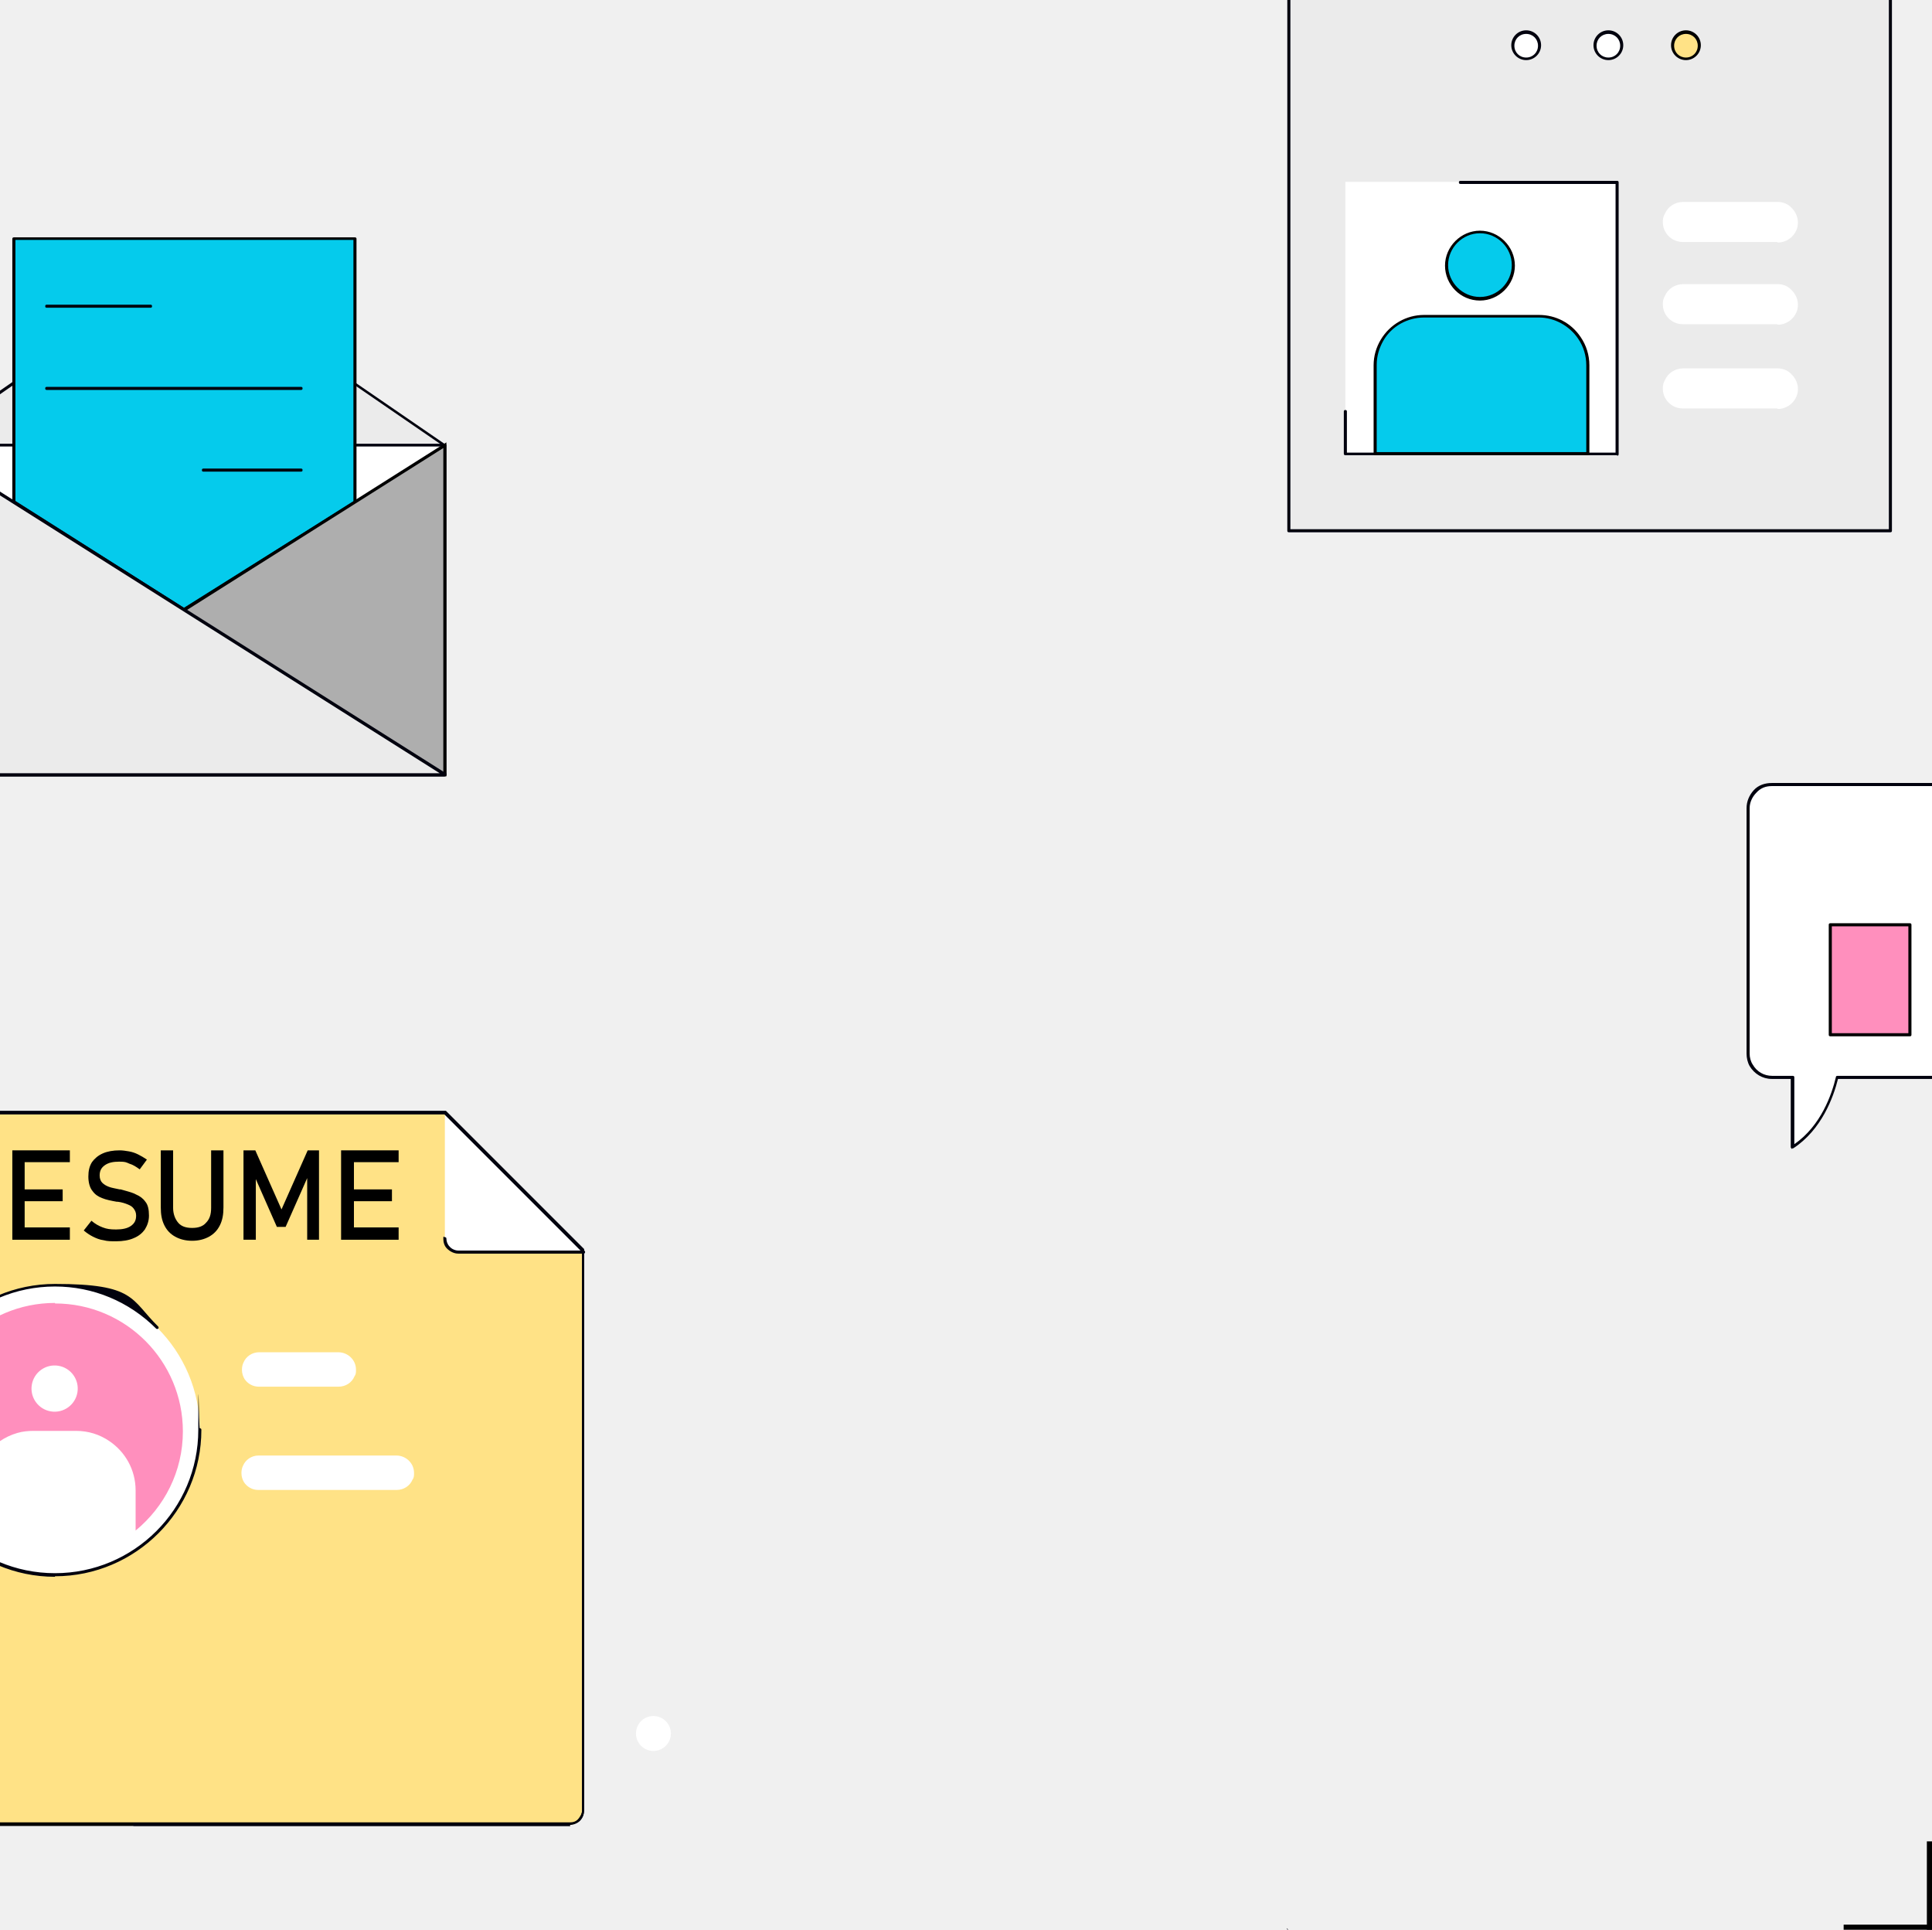
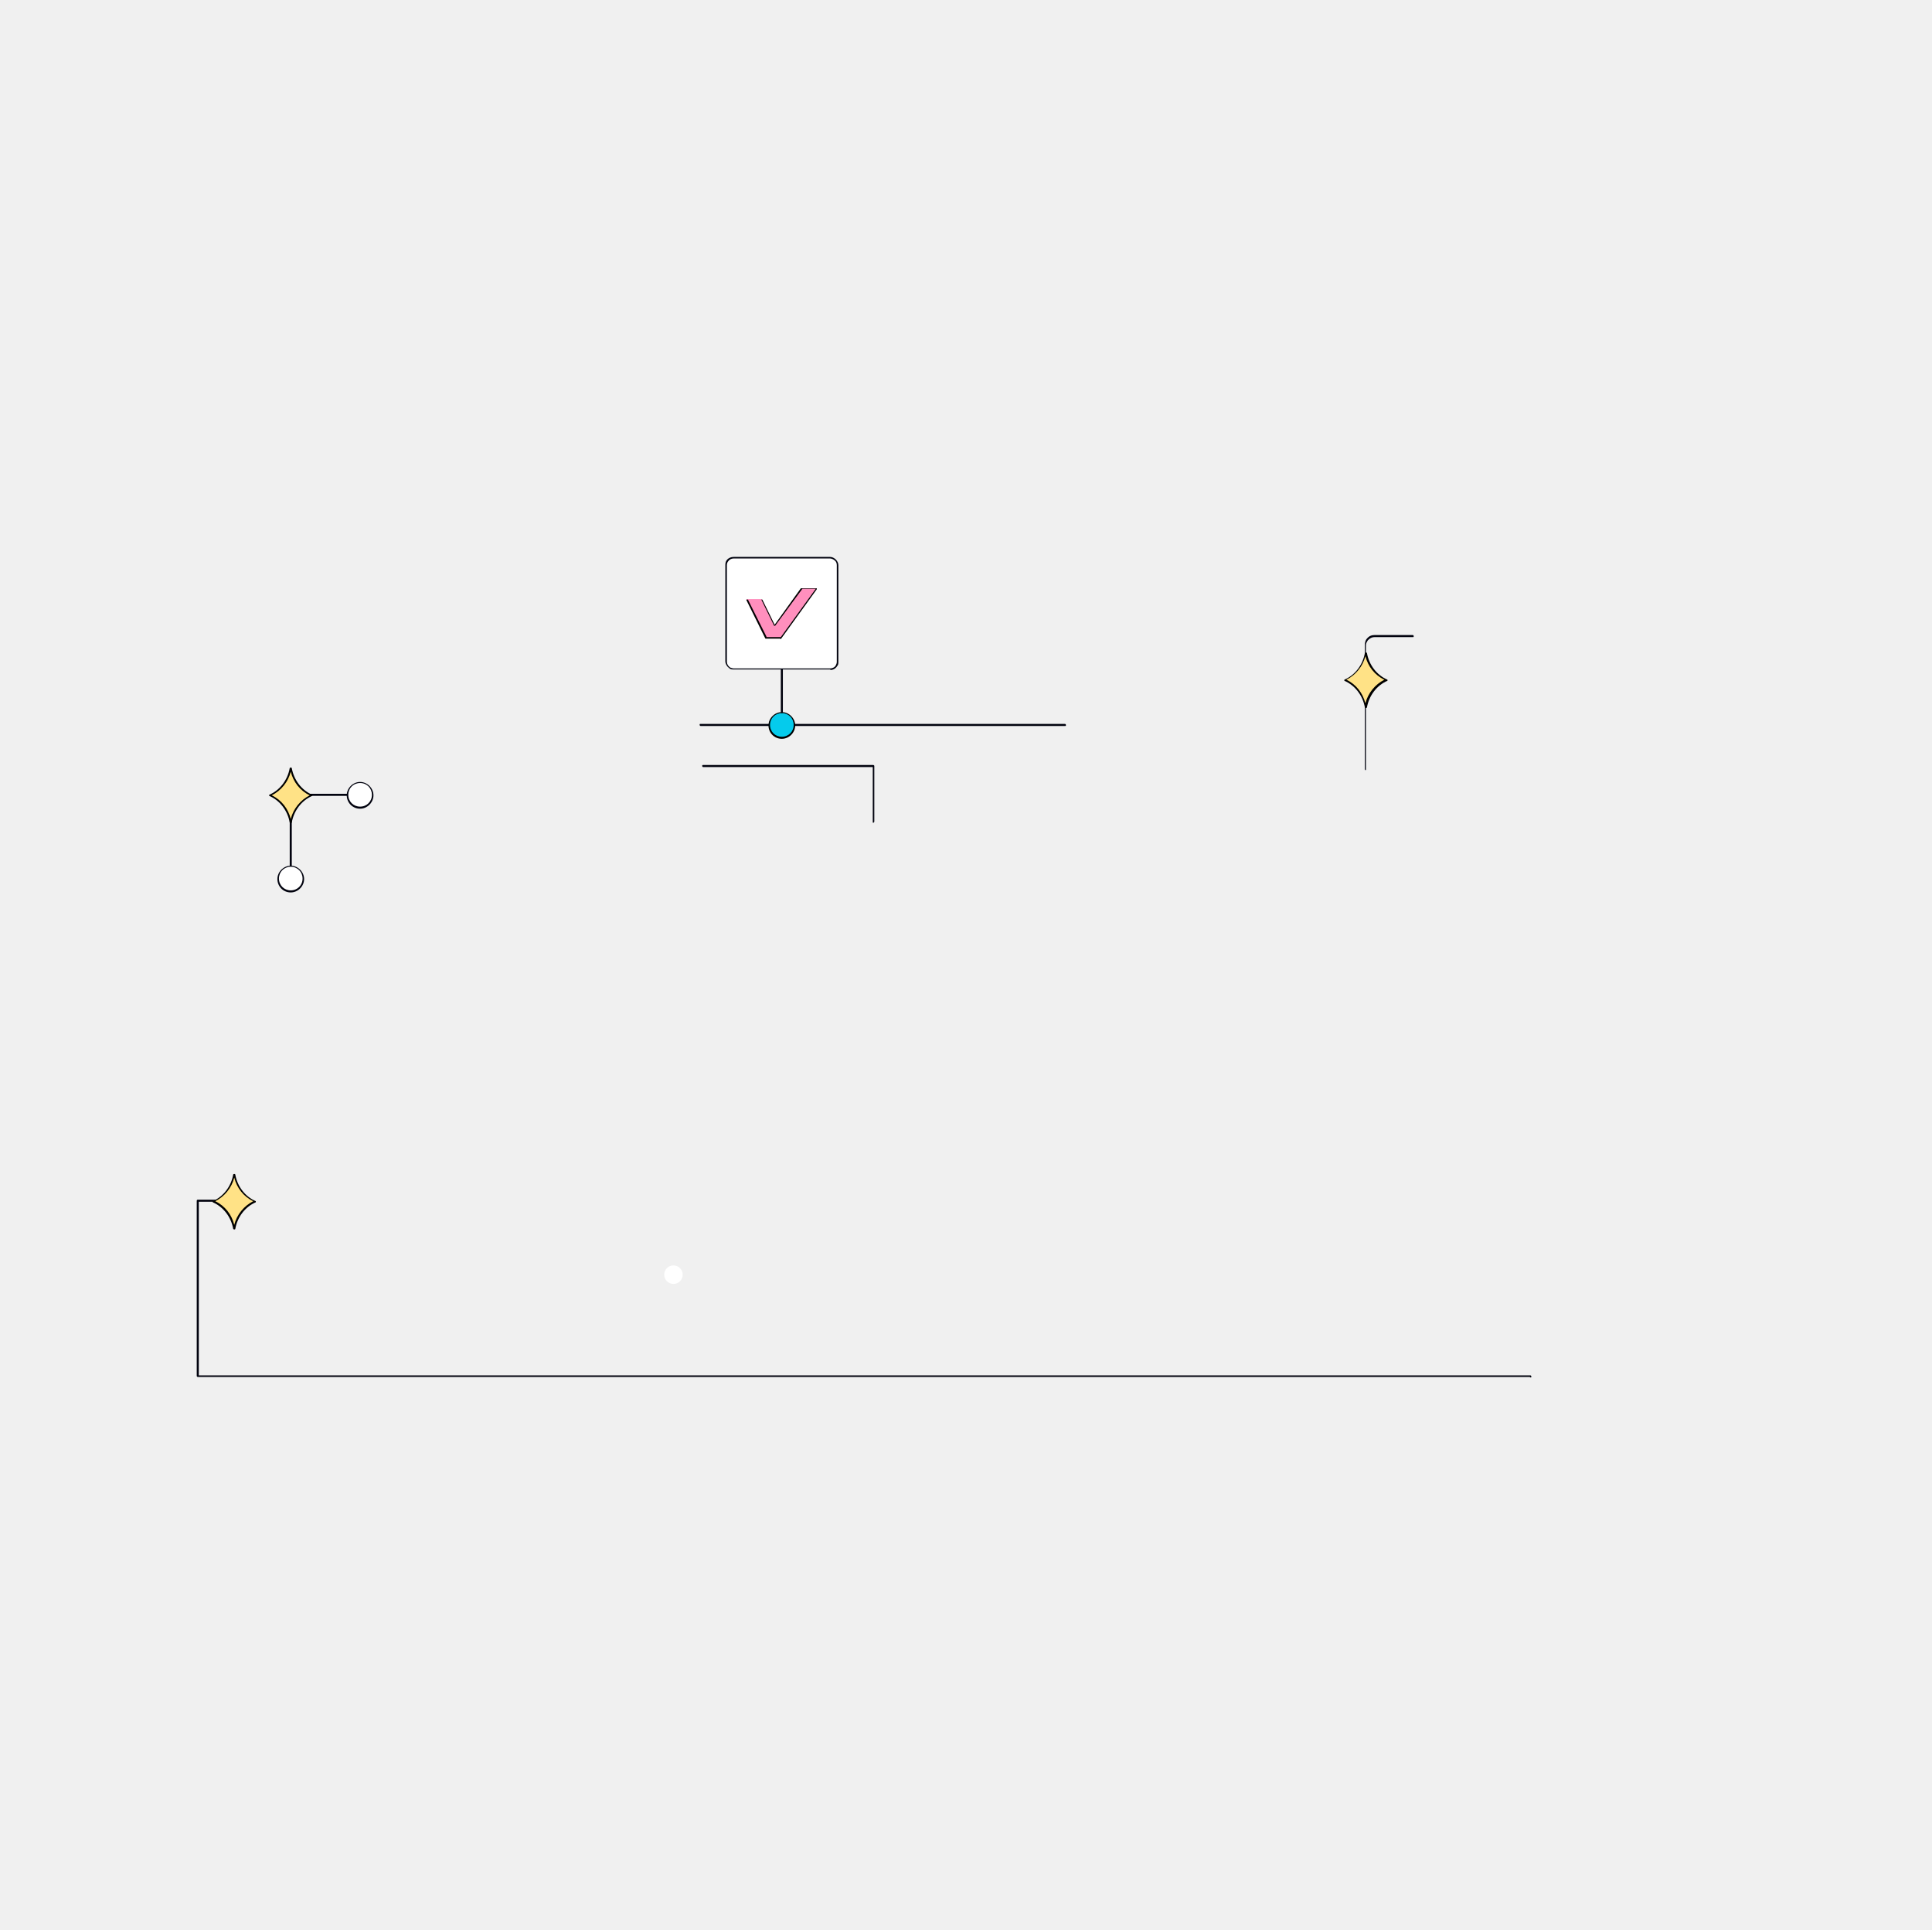
<svg xmlns="http://www.w3.org/2000/svg" id="Layer_1" version="1.1" viewBox="0 0 376.1 375.6">
  <defs>
    <style>
      .st0 {
        fill: #ff8fbd;
      }

      .st1 {
-         fill: #ebebeb;
+         fill: #01020e;
      }

      .st2 {
-         fill: #01020e;
+         fill: #fff;
      }

      .st3 {
-         fill: #ffebeb;
+         fill: #05cbec;
      }

      .st4 {
-         fill: #fff;
-       }
- 
-       .st5 {
-         fill: #05cbec;
-       }
- 
-       .st6 {
-         stroke: #000;
-         stroke-miterlimit: 10;
-       }
- 
-       .st7 {
-         fill: #aeaeae;
-       }
- 
-       .st8 {
        fill: #ffe286;
      }
    </style>
  </defs>
+   <path class="st1" d="M207.3,141.3h-70.9c0,0-.2,0-.2-.2s0-.2.2-.2h70.9c0,0,.2,0,.2.2s0,.2-.2.2Z" />
+   <path class="st1" d="M265.9,149.9c0,0-.2,0-.2-.2v-24.2c0-.4.1-.9.4-1.2.4-.5.9-.7,1.5-.7h7.4c0,0,.2,0,.2.2s0,.2-.2.2h-7.4c-.5,0-.9.2-1.3.6-.2.3-.4.6-.4,1v24.2c0,0,0,.2-.2.2Z" />
  <g>
-     <g>
-       <path class="st8" d="M86.7,216.6H-22.2c-.6,0-1.2.2-1.7.6-.6.5-.9,1.2-.9,2v133.3c0,.6.2,1.2.6,1.7.5.5,1.2.9,1.9.9H111c.7,0,1.4-.3,1.8-.8.5-.5.8-1.1.8-1.8v-109l-26.9-26.9Z" />
-       <path d="M111,355.4H-22.2c-.8,0-1.6-.4-2.2-1-.5-.5-.7-1.2-.7-1.9v-133.3c0-.8.4-1.6,1-2.2.5-.4,1.2-.7,1.9-.7h108.8c0,0,.2,0,.2,0l26.9,26.9c0,0,0,.1,0,.2v109c0,.8-.3,1.5-.8,2s-1.3.8-2,.8ZM-22.2,216.9c-.5,0-1.1.2-1.5.5-.5.4-.8,1.1-.8,1.7v133.3c0,.5.2,1.1.6,1.5.4.5,1.1.8,1.7.8H111c.6,0,1.2-.2,1.6-.7s.7-1,.7-1.6v-108.8l-26.8-26.8H-22.2Z" />
-     </g>
-     <path class="st4" d="M86.6,216.6v24.5c0,.6.2,1.2.6,1.7.5.5,1.2.9,1.9.9h24.4c0-.1-26.9-27.1-26.9-27.1h0Z" />
-     <path class="st2" d="M113.6,244h-24.4c-.8,0-1.6-.4-2.2-1-.5-.5-.7-1.2-.7-1.9s.1-.3.3-.3.3.1.3.3c0,.5.2,1.1.6,1.5.4.5,1.1.8,1.7.8h24.4c.2,0,.3.1.3.3s-.1.3-.3.3Z" />
-     <path class="st2" d="M111,355.4H26.1c-.2,0-.3-.1-.3-.3s.1-.3.3-.3h84.9c.6,0,1.2-.2,1.6-.7s.7-1,.7-1.6v-108.8l-26.8-26.8H-22.2c-.5,0-1.1.2-1.5.5-.5.4-.8,1.1-.8,1.7v79.2c0,.2-.1.3-.3.3s-.3-.1-.3-.3v-79.2c0-.8.4-1.6,1-2.2.5-.4,1.2-.7,1.9-.7h108.8c0,0,.2,0,.2,0l26.9,26.9c0,0,0,.1,0,.2v109c0,.8-.3,1.5-.8,2s-1.3.8-2,.8Z" />
+     <circle class="st3" cx="152.2" cy="141.2" r="2.5" />
+     <path d="M152.2,143.8c-1.5,0-2.6-1.2-2.6-2.6s1.2-2.6,2.6-2.6,2.6,1.2,2.6,2.6-1.2,2.6-2.6,2.6ZM152.2,138.8c-1.3,0-2.3,1-2.3,2.3s1,2.3,2.3,2.3,2.3-1,2.3-2.3-1-2.3-2.3-2.3Z" />
  </g>
+   <circle class="st2" cx="131.1" cy="248.1" r="1.8" />
  <g>
-     <path class="st4" d="M431.2,153.8c-.8-.7-1.8-1.1-3-1.1h-83.3c-1.3,0-2.4.5-3.3,1.3-.8.8-1.3,2-1.3,3.3v47.8c0,.8.2,1.6.6,2.3.8,1.4,2.3,2.3,4,2.3h4v13.6c5.7-3.7,7.9-10.3,8.7-13.6h70.7c1.3,0,2.4-.5,3.3-1.3.8-.8,1.3-2,1.3-3.3v-47.8c0-1.4-.6-2.7-1.6-3.5Z" />
-     <path class="st2" d="M348.9,223.6s0,0-.1,0c0,0-.2-.2-.2-.3v-13.3h-3.7c-1.8,0-3.4-1-4.3-2.5-.4-.7-.6-1.6-.6-2.4v-47.8c0-1.3.5-2.5,1.4-3.5s2.2-1.4,3.5-1.4h83.3c1.2,0,2.3.4,3.2,1.1h0c1.1.9,1.7,2.3,1.7,3.8v47.8c0,1.3-.5,2.5-1.4,3.5-.9.9-2.2,1.4-3.5,1.4h-70.4c-.9,3.6-3.2,9.9-8.7,13.5,0,0-.1,0-.2,0ZM344.9,153c-1.2,0-2.2.4-3,1.3-.8.8-1.3,1.9-1.3,3v47.8c0,.7.2,1.5.6,2.1.8,1.4,2.2,2.2,3.8,2.2h4c.2,0,.3.1.3.3v13c5.2-3.6,7.3-9.7,8.1-13.1,0-.1.1-.2.3-.2h70.7c1.2,0,2.2-.4,3-1.3.8-.8,1.3-1.9,1.3-3v-47.8c0-1.3-.6-2.5-1.5-3.3h0c-.8-.7-1.8-1-2.8-1h-83.3Z" />
-   </g>
-   <g>
-     <path class="st1" d="M250.8,375.3" />
-     <path class="st2" d="M250.8,375.6c-.2,0-.3-.1-.3-.3M251.1,375" />
+     <path class="st4" d="M265.9,137.6c-.4-2.4-2-4.4-4.1-5.3,2.1-.9,3.7-2.9,4.1-5.3.4,2.4,2,4.4,4.1,5.3-2.1.9-3.7,2.9-4.1,5.3Z" />
+     <path d="M265.9,137.8c0,0-.1,0-.2-.1-.4-2.3-1.9-4.3-4-5.2,0,0,0,0,0-.1s0-.1,0-.1c2.1-.9,3.6-2.9,4-5.2,0,0,0-.1.2-.1s.1,0,.2.1c.4,2.3,1.9,4.3,4,5.2,0,0,0,0,0,.1s0,.1,0,.1c-2.1.9-3.6,2.9-4,5.2,0,0,0,.1-.2.1ZM262.1,132.3c1.9.9,3.2,2.6,3.7,4.6.5-2,1.9-3.7,3.7-4.6-1.9-.9-3.2-2.6-3.7-4.6-.5,2-1.9,3.7-3.7,4.6Z" />
  </g>
  <g>
    <g>
-       <path class="st4" d="M359.9,225.5" />
-       <path class="st4" d="M359.9,270.9" />
+       <path class="st2" d="M56.6,156.8v12.5-12.5Z" />
+       <path class="st1" d="M56.6,169.4c0,0-.2,0-.2-.2v-12.5c0,0,0-.2.2-.2s.2,0,.2.2v12.5c0,0,0,.2-.2.2Z" />
    </g>
-     <path class="st2" d="M359.9,225.2,359.9,271.2,359.9,270.6,359.9,225.8" />
+     <g>
+       <path class="st2" d="M58.5,154.8h10.9-10.9Z" />
+       <path class="st1" d="M69.5,154.9h-10.9c0,0-.2,0-.2-.2s0-.2.2-.2h10.9c0,0,.2,0,.2.2s0,.2-.2.2Z" />
+     </g>
+     <g>
+       <path class="st4" d="M56.6,160.1c-.4-2.4-2-4.4-4.1-5.3,2.1-.9,3.7-2.9,4.1-5.3.4,2.4,2,4.4,4.1,5.3-2.1.9-3.7,2.9-4.1,5.3Z" />
+       <path d="M56.6,160.2c0,0-.1,0-.2-.1-.4-2.3-1.9-4.3-4-5.2,0,0,0,0,0-.1s0-.1,0-.1c2.1-.9,3.6-2.9,4-5.2,0,0,0-.1.2-.1s.1,0,.2.1c.4,2.3,1.9,4.3,4,5.2,0,0,0,0,0,.1s0,.1,0,.1c-2.1.9-3.6,2.9-4,5.2,0,0,0,.1-.2.1ZM52.9,154.8c1.9.9,3.2,2.6,3.7,4.6.5-2,1.9-3.7,3.7-4.6-1.9-.9-3.2-2.6-3.7-4.6-.5,2-1.9,3.7-3.7,4.6Z" />
+     </g>
+     <g>
+       <circle class="st2" cx="56.6" cy="171.1" r="2.5" />
+       <path class="st1" d="M56.6,173.7c-1.5,0-2.6-1.2-2.6-2.6s1.2-2.6,2.6-2.6,2.6,1.2,2.6,2.6-1.2,2.6-2.6,2.6ZM56.6,168.7c-1.3,0-2.3,1-2.3,2.3s1,2.3,2.3,2.3,2.3-1,2.3-2.3-1-2.3-2.3-2.3Z" />
+     </g>
+     <g>
+       <circle class="st2" cx="70.1" cy="154.8" r="2.5" />
+       <path class="st1" d="M70.1,157.4c-1.5,0-2.6-1.2-2.6-2.6s1.2-2.6,2.6-2.6,2.6,1.2,2.6,2.6-1.2,2.6-2.6,2.6ZM70.1,152.4c-1.3,0-2.3,1-2.3,2.3s1,2.3,2.3,2.3,2.3-1,2.3-2.3-1-2.3-2.3-2.3Z" />
+     </g>
  </g>
-   <path class="st5" d="M309.9,276" />
-   <g>
-     <path class="st4" d="M309.9,271.3" />
-     <path class="st2" d="M309.9,271.6,309.9,271" />
-   </g>
-   <circle class="st4" cx="127.2" cy="337.4" r="3.4" />
-   <path class="st5" d="M309.9,266.3" />
-   <g>
-     <rect class="st0" x="379.9" y="170.8" width="15.5" height="30.6" />
-     <path d="M395.3,201.7h-15.5c-.2,0-.3-.1-.3-.3v-30.6c0-.2.1-.3.3-.3h15.5c.2,0,.3.1.3.3v30.6c0,.2-.1.3-.3.3ZM380.2,201.1h14.9v-30h-14.9v30Z" />
-   </g>
-   <g>
-     <rect class="st0" x="356.3" y="180" width="15.5" height="21.4" />
-     <path d="M371.8,201.7h-15.5c-.2,0-.3-.1-.3-.3v-21.4c0-.2.1-.3.3-.3h15.5c.2,0,.3.1.3.3v21.4c0,.2-.1.3-.3.3ZM356.6,201.1h14.9v-20.8h-14.9v20.8Z" />
-   </g>
-   <g>
-     <rect class="st0" x="403.4" y="161.6" width="15.5" height="39.8" />
-     <path d="M418.9,201.7h-15.5c-.2,0-.3-.1-.3-.3v-39.8c0-.2.1-.3.3-.3h15.5c.2,0,.3.1.3.3v39.8c0,.2-.1.3-.3.3ZM403.7,201.1h14.9v-39.2h-14.9v39.2Z" />
-   </g>
-   <g>
-     <path d="M-4,233.3c.8-.4,1.4-1,1.8-1.8.4-.8.6-1.6.6-2.6s-.2-1.9-.6-2.6c-.4-.8-1-1.3-1.8-1.8-.8-.4-1.6-.6-2.6-.6h-6.9v17.4h2.4v-7.3h3.6l3.7,7.3H-.9l-4-7.6c.3,0,.6-.2.9-.4ZM-11.1,226.2h4.5c.5,0,.9.1,1.2.3.4.2.6.5.8.9.2.4.3.9.3,1.4s0,1-.3,1.4c-.2.4-.5.7-.8.9-.4.2-.8.3-1.2.3h-4.5v-5.4Z" />
-     <polygon points="3.6 223.9 2.4 223.9 2.4 241.3 3.6 241.3 4.8 241.3 13.6 241.3 13.6 238.9 4.8 238.9 4.8 233.8 12.2 233.8 12.2 231.5 4.8 231.5 4.8 226.2 13.6 226.2 13.6 223.9 4.8 223.9 3.6 223.9" />
-     <path d="M26.1,232.3c-.7-.3-1.6-.5-2.6-.8,0,0,0,0-.1,0,0,0,0,0-.1,0,0,0,0,0,0,0,0,0,0,0,0,0-.9-.2-1.6-.3-2.1-.5-.5-.2-.9-.4-1.3-.8-.3-.3-.5-.8-.5-1.4h0c0-.9.3-1.5,1-2,.7-.5,1.6-.7,2.8-.7s1.3.1,2,.4c.7.2,1.3.6,2,1.1l1.4-1.9c-.6-.4-1.1-.7-1.7-1-.6-.3-1.2-.5-1.8-.6-.6-.1-1.2-.2-1.8-.2-1.3,0-2.4.2-3.3.6-.9.4-1.6,1-2.1,1.7-.5.8-.7,1.7-.7,2.8h0c0,1.2.3,2.2.8,2.8.5.7,1.1,1.1,1.9,1.4.7.3,1.7.5,2.8.7h.2s0,0,0,0,0,0,0,0c.8.1,1.4.3,1.9.5.5.2.9.4,1.2.8.3.4.5.8.5,1.4h0c0,.9-.3,1.5-1,2-.7.5-1.7.7-2.9.7s-1.8-.1-2.6-.4c-.8-.3-1.5-.7-2.2-1.3l-1.5,1.9c.6.5,1.2.9,1.8,1.2.6.3,1.3.6,2.1.7.7.2,1.5.2,2.4.2,1.3,0,2.5-.2,3.4-.6,1-.4,1.7-1,2.2-1.7.5-.8.8-1.7.8-2.7h0c0-1.2-.2-2.1-.7-2.7-.5-.7-1.1-1.1-1.8-1.4Z" />
-     <path d="M41.1,235.1c0,1.3-.3,2.2-1,2.9-.6.7-1.5,1-2.7,1s-2.1-.3-2.7-1c-.6-.7-1-1.7-1-2.9v-11.2h-2.4v11.1c0,1.4.2,2.5.7,3.5.5,1,1.2,1.7,2.1,2.2.9.5,2,.8,3.3.8s2.4-.3,3.3-.8c.9-.5,1.6-1.2,2.1-2.2.5-1,.7-2.1.7-3.5v-11.1h-2.4v11.2Z" />
-     <polygon points="54.8 235.4 49.7 223.9 47.4 223.9 47.4 241.3 49.8 241.3 49.8 229.5 53.9 238.8 55.6 238.8 59.8 229.3 59.8 241.3 62.1 241.3 62.1 223.9 59.9 223.9 54.8 235.4" />
-     <polygon points="77.6 226.2 77.6 223.9 68.9 223.9 67.6 223.9 66.4 223.9 66.4 241.3 67.6 241.3 68.9 241.3 77.6 241.3 77.6 238.9 68.9 238.9 68.9 233.8 76.3 233.8 76.3 231.5 68.9 231.5 68.9 226.2 77.6 226.2" />
-   </g>
+   <path class="st1" d="M152.2,138.8c0,0-.2,0-.2-.2v-8.4c0,0,0-.2.2-.2s.2,0,.2.2v8.4c0,0,0,.2-.2.2Z" />
+   <path class="st1" d="M170.1,160.2c0,0-.2,0-.2-.2v-10.7h-33c0,0-.2,0-.2-.2s0-.2.2-.2h33.1c0,0,.2,0,.2.2v10.8c0,0,0,.2-.2.2Z" />
  <g>
    <g>
-       <g>
-         <polygon class="st1" points="35.6 51.6 -14.9 86.7 86.6 86.7 35.6 51.6" />
-         <path class="st2" d="M86.6,87H-14.9c-.1,0-.2,0-.3-.2,0-.1,0-.3.1-.3l50.5-35c.1,0,.2,0,.3,0l51,35c.1,0,.2.2.1.3,0,.1-.2.2-.3.2ZM-13.9,86.4h99.6l-50.1-34.4L-13.9,86.4Z" />
-       </g>
-       <g>
-         <rect class="st4" x="-14.9" y="86.7" width="101.5" height="64.1" />
-         <path class="st2" d="M86.6,151.1H-14.9c-.2,0-.3-.1-.3-.3v-64.1c0-.2.1-.3.3-.3h101.5c.2,0,.3.1.3.3v64.1c0,.2-.1.3-.3.3ZM-14.6,150.5h100.9v-63.6H-14.6v63.6Z" />
-       </g>
-       <g>
-         <polygon class="st5" points="35.7 118.6 2.7 97.6 2.7 46.4 69.1 46.4 69.1 97.7 35.7 118.6" />
-         <path d="M35.7,118.9c0,0-.1,0-.2,0L2.5,97.9c0,0-.1-.1-.1-.2v-51.2c0-.2.1-.3.3-.3h66.4c.2,0,.3.1.3.3v51.3c0,.1,0,.2-.1.2l-33.3,20.9s-.1,0-.2,0ZM3,97.5l32.8,20.8,33-20.7v-50.9H3v50.8Z" />
-       </g>
-       <g>
-         <polygon class="st7" points="86.6 86.7 86.6 150.8 -14.9 150.8 86.6 86.7" />
-         <path d="M86.9,151.1H-15.9l102.8-65v65ZM-13.9,150.5h100.2v-63.3L-13.9,150.5Z" />
-       </g>
-       <g>
-         <polygon class="st1" points="-14.9 86.7 -14.9 150.8 86.6 150.8 -14.9 86.7" />
-         <path class="st2" d="M86.6,151.1H-14.9c-.2,0-.3-.1-.3-.3v-64.1c0-.1,0-.2.2-.3,0,0,.2,0,.3,0l101.5,64.1c.1,0,.2.2.1.3,0,.1-.2.2-.3.2ZM-14.6,150.5h100.2L-14.6,87.2v63.3Z" />
-       </g>
+       <path class="st2" d="M162.6,108.9c-.3-.3-.6-.4-1-.4h-18.8c-.5,0-.9.2-1.1.6-.2.2-.3.5-.3.9v18.8c0,.5.2.9.6,1.2.2.2.5.2.8.2h18.8c.5,0,1-.3,1.2-.7.1-.2.2-.5.2-.7v-18.8c0-.4-.2-.8-.4-1Z" />
+       <path class="st1" d="M161.6,130.3h-18.8c-.3,0-.6,0-.9-.3-.4-.3-.7-.8-.7-1.3v-18.8c0-.3.1-.7.3-.9.3-.4.8-.6,1.3-.6h18.8c.4,0,.8.2,1.1.5h0c.3.3.5.7.5,1.1v18.8c0,.3,0,.6-.2.8-.3.5-.8.8-1.3.8ZM142.8,108.7c-.4,0-.8.2-1,.5-.2.2-.3.5-.3.8v18.8c0,.4.2.8.6,1.1.2.1.5.2.7.2h18.8c.4,0,.9-.2,1.1-.6.1-.2.2-.4.2-.7v-18.8c0-.3-.1-.7-.4-.9h0c-.2-.2-.6-.4-.9-.4h-18.8Z" />
    </g>
    <g>
-       <path class="st3" d="M9.1,59.6h20.2H9.1Z" />
-       <path class="st2" d="M29.3,59.9H9.1c-.2,0-.3-.1-.3-.3s.1-.3.3-.3h20.2c.2,0,.3.1.3.3s-.1.3-.3.3Z" />
-     </g>
-     <g>
-       <path class="st3" d="M9.1,75.6h49.5H9.1Z" />
-       <path class="st2" d="M58.6,75.9H9.1c-.2,0-.3-.1-.3-.3s.1-.3.3-.3h49.5c.2,0,.3.1.3.3s-.1.3-.3.3Z" />
-     </g>
-     <g>
-       <path class="st3" d="M39.6,91.5h19-19Z" />
-       <path class="st2" d="M58.6,91.8h-19c-.2,0-.3-.1-.3-.3s.1-.3.3-.3h19c.2,0,.3.1.3.3s-.1.3-.3.3Z" />
+       <polygon class="st0" points="156.1 114.5 150.8 121.7 148.3 116.6 145.3 116.6 149.1 124.2 152 124.2 159 114.5 156.1 114.5" />
+       <path d="M152,124.3h-2.9c0,0-.1,0-.1,0l-3.7-7.5s0-.1,0-.1c0,0,0,0,.1,0h2.9c0,0,.1,0,.1,0l2.4,4.9,5.1-7.1s0,0,.1,0h2.9c0,0,.1,0,.1,0,0,0,0,.1,0,.2l-7,9.7s0,0-.1,0ZM149.2,124h2.8l6.8-9.4h-2.6l-5.3,7.2s0,0-.1,0c0,0-.1,0-.1,0l-2.5-5.1h-2.6l3.6,7.2Z" />
    </g>
  </g>
+   <path class="st1" d="M297.8,268H38.5c0,0-.2,0-.2-.2v-34.1c0,0,0-.2.2-.2h5.5c0,0,.2,0,.2.2s0,.2-.2.2h-5.3v33.8h259.2c0,0,.2,0,.2.2s0,.2-.2.2Z" />
  <g>
-     <g>
-       <rect class="st1" x="250.9" y="-85.7" width="117.1" height="189" />
-       <path class="st2" d="M368,103.6h-117.1c-.2,0-.3-.1-.3-.3V-85.7c0-.2.1-.3.3-.3h117.1c.2,0,.3.1.3.3V103.3c0,.2-.1.3-.3.3ZM251.2,103h116.5V-85.4h-116.5V103Z" />
-     </g>
-     <g>
-       <rect class="st4" x="261.9" y="35.4" width="52.9" height="52.9" />
-       <path class="st2" d="M314.8,88.6h-52.9c-.2,0-.3-.1-.3-.3v-8.2c0-.2.1-.3.3-.3s.3.1.3.3v8h52.3v-52.3h-30.2c-.2,0-.3-.1-.3-.3s.1-.3.3-.3h30.5c.2,0,.3.1.3.3v52.9c0,.2-.1.3-.3.3Z" />
-       <g>
-         <path class="st5" d="M309.1,88.3h-41.4v-17.2c0-1.8.5-3.4,1.3-4.8,1.7-2.8,4.7-4.7,8.2-4.7h22.4c3.3,0,6.2,1.7,7.9,4.2,1,1.5,1.6,3.3,1.6,5.3v17.2Z" />
-         <path d="M309.1,88.6h-41.4c-.2,0-.3-.1-.3-.3v-17.2c0-1.8.5-3.5,1.4-5,1.8-3,5-4.8,8.4-4.8h22.4c3.3,0,6.3,1.6,8.1,4.3,1.1,1.6,1.7,3.5,1.7,5.5v17.2c0,.2-.1.3-.3.3ZM268,88h40.8v-16.9c0-1.8-.5-3.6-1.6-5.2-1.7-2.5-4.6-4.1-7.6-4.1h-22.4c-3.2,0-6.3,1.7-7.9,4.5-.8,1.4-1.3,3-1.3,4.7v16.9Z" />
-       </g>
-       <g>
-         <circle class="st5" cx="288.1" cy="51.6" r="6.5" />
-         <path d="M288.1,58.5c-3.8,0-6.8-3.1-6.8-6.8s3.1-6.8,6.8-6.8,6.8,3.1,6.8,6.8-3.1,6.8-6.8,6.8ZM288.1,45.4c-3.4,0-6.2,2.8-6.2,6.2s2.8,6.2,6.2,6.2,6.2-2.8,6.2-6.2-2.8-6.2-6.2-6.2Z" />
-       </g>
-     </g>
-     <path class="st4" d="M345.9,47.1h-18.3c-1.4,0-2.6-.7-3.3-1.8-.4-.6-.6-1.3-.6-2.1h0c0-.6.1-1.1.4-1.6.6-1.4,2-2.3,3.6-2.3h18.3c1.1,0,2.1.4,2.8,1.2.7.7,1.2,1.7,1.2,2.8h0c0,.5-.1,1.1-.3,1.5-.6,1.4-2,2.4-3.6,2.4Z" />
-     <path class="st4" d="M345.9,63.1h-18.3c-1.4,0-2.6-.7-3.3-1.8-.4-.6-.6-1.3-.6-2.1h0c0-.6.1-1.1.4-1.6.6-1.4,2-2.3,3.6-2.3h18.3c1.1,0,2.1.4,2.8,1.2.7.7,1.2,1.7,1.2,2.8h0c0,.5-.1,1.1-.3,1.5-.6,1.4-2,2.4-3.6,2.4Z" />
-     <path class="st4" d="M345.9,79.5h-18.3c-1.4,0-2.6-.7-3.3-1.8-.4-.6-.6-1.3-.6-2.1h0c0-.6.1-1.1.4-1.6.6-1.4,2-2.3,3.6-2.3h18.3c1.1,0,2.1.4,2.8,1.2.7.7,1.2,1.7,1.2,2.8h0c0,.5-.1,1.1-.3,1.5-.6,1.4-2,2.4-3.6,2.4Z" />
-     <g>
-       <g>
-         <rect class="st4" x="261.9" y="-71.7" width="52.9" height="52.9" />
-         <path class="st2" d="M314.8-18.5h-52.9c-.2,0-.3-.1-.3-.3v-52.9c0-.2.1-.3.3-.3h52.9c.2,0,.3.1.3.3V-18.8c0,.2-.1.3-.3.3ZM262.2-19.1h52.3v-52.3h-52.3V-19.1Z" />
-       </g>
-       <g>
-         <path class="st5" d="M309.1-18.8h-41.4v-17.2c0-1.8.5-3.4,1.3-4.8,1.7-2.8,4.7-4.7,8.2-4.7h22.4c3.3,0,6.2,1.7,7.9,4.2,1,1.5,1.6,3.3,1.6,5.3v17.2Z" />
-         <path d="M309.1-18.5h-41.4c-.2,0-.3-.1-.3-.3v-17.2c0-1.8.5-3.5,1.4-5,1.8-3,5-4.8,8.4-4.8h22.4c3.3,0,6.3,1.6,8.1,4.3,1.1,1.6,1.7,3.5,1.7,5.5v17.2c0,.2-.1.3-.3.3ZM268-19.1h40.8v-16.9c0-1.8-.5-3.6-1.6-5.2-1.7-2.5-4.6-4.1-7.6-4.1h-22.4c-3.2,0-6.3,1.7-7.9,4.5-.8,1.4-1.3,3-1.3,4.7v16.9Z" />
-       </g>
-       <g>
-         <circle class="st5" cx="288.1" cy="-55.5" r="6.5" />
-         <path d="M288.1-48.6c-3.8,0-6.8-3.1-6.8-6.8s3.1-6.8,6.8-6.8,6.8,3.1,6.8,6.8-3.1,6.8-6.8,6.8ZM288.1-61.7c-3.4,0-6.2,2.8-6.2,6.2s2.8,6.2,6.2,6.2,6.2-2.8,6.2-6.2-2.8-6.2-6.2-6.2Z" />
-       </g>
-     </g>
-     <path class="st4" d="M345.9-60h-18.3c-1.4,0-2.6-.7-3.3-1.8-.4-.6-.6-1.3-.6-2.1h0c0-.6.1-1.1.4-1.6.6-1.4,2-2.3,3.6-2.3h18.3c1.1,0,2.1.4,2.8,1.2.7.7,1.2,1.7,1.2,2.8h0c0,.5-.1,1.1-.3,1.5-.6,1.4-2,2.4-3.6,2.4Z" />
-     <path class="st4" d="M345.9-44h-18.3c-1.4,0-2.6-.7-3.3-1.8-.4-.6-.6-1.3-.6-2.1h0c0-.6.1-1.1.4-1.6.6-1.4,2-2.3,3.6-2.3h18.3c1.1,0,2.1.4,2.8,1.2.7.7,1.2,1.7,1.2,2.8h0c0,.5-.1,1.1-.3,1.5-.6,1.4-2,2.4-3.6,2.4Z" />
-     <path class="st4" d="M345.9-27.6h-18.3c-1.4,0-2.6-.7-3.3-1.8-.4-.6-.6-1.3-.6-2.1h0c0-.6.1-1.1.4-1.6.6-1.4,2-2.3,3.6-2.3h18.3c1.1,0,2.1.4,2.8,1.2.7.7,1.2,1.7,1.2,2.8h0c0,.5-.1,1.1-.3,1.5-.6,1.4-2,2.4-3.6,2.4Z" />
-     <g>
-       <circle class="st4" cx="313.1" cy="8.8" r="2.6" />
-       <path class="st2" d="M313.1,11.7c-1.6,0-2.9-1.3-2.9-2.9s1.3-2.9,2.9-2.9,2.9,1.3,2.9,2.9-1.3,2.9-2.9,2.9ZM313.1,6.6c-1.3,0-2.3,1-2.3,2.3s1,2.3,2.3,2.3,2.3-1,2.3-2.3-1-2.3-2.3-2.3Z" />
-     </g>
-     <g>
-       <circle class="st4" cx="297.1" cy="8.8" r="2.6" />
-       <path class="st2" d="M297.1,11.7c-1.6,0-2.9-1.3-2.9-2.9s1.3-2.9,2.9-2.9,2.9,1.3,2.9,2.9-1.3,2.9-2.9,2.9ZM297.1,6.6c-1.3,0-2.3,1-2.3,2.3s1,2.3,2.3,2.3,2.3-1,2.3-2.3-1-2.3-2.3-2.3Z" />
-     </g>
-     <g>
-       <circle class="st8" cx="328.2" cy="8.8" r="2.6" />
-       <path d="M328.2,11.7c-1.6,0-2.9-1.3-2.9-2.9s1.3-2.9,2.9-2.9,2.9,1.3,2.9,2.9-1.3,2.9-2.9,2.9ZM328.2,6.6c-1.3,0-2.3,1-2.3,2.3s1,2.3,2.3,2.3,2.3-1,2.3-2.3-1-2.3-2.3-2.3Z" />
-     </g>
+     <path class="st4" d="M45.6,239.1c-.4-2.4-2-4.4-4.1-5.3,2.1-.9,3.7-2.9,4.1-5.3.4,2.4,2,4.4,4.1,5.3-2.1.9-3.7,2.9-4.1,5.3Z" />
+     <path d="M45.6,239.3h0c0,0-.1,0-.2-.1-.4-2.3-1.9-4.3-4-5.2,0,0,0,0,0-.1s0-.1,0-.1c2.1-.9,3.6-2.9,4-5.2,0,0,0-.1.2-.1s.1,0,.2.1c.4,2.3,1.9,4.3,4,5.2,0,0,0,0,0,.1s0,.1,0,.1c-2.1.9-3.6,2.9-4,5.2,0,0,0,.1-.2.1ZM41.9,233.8c1.9.9,3.2,2.6,3.7,4.6.5-2,1.9-3.7,3.7-4.6-1.9-.9-3.2-2.6-3.7-4.6-.5,2-1.9,3.7-3.7,4.6Z" />
  </g>
-   <g>
-     <path class="st4" d="M65.9,269.9h-15.5c-1.2,0-2.2-.6-2.8-1.5-.3-.5-.5-1.1-.5-1.8h0c0-.5.1-1,.3-1.4.5-1.2,1.7-2,3-2h15.5c.9,0,1.8.4,2.4,1,.6.6,1,1.4,1,2.4h0c0,.5,0,.9-.3,1.3-.5,1.2-1.7,2-3.1,2Z" />
-     <path class="st4" d="M77.2,290h-26.9c-1.2,0-2.2-.6-2.8-1.5-.3-.5-.5-1.1-.5-1.8h0c0-.5.1-1,.3-1.4.5-1.2,1.7-2,3-2h26.9c.9,0,1.8.4,2.4,1s1,1.4,1,2.4h0c0,.5,0,.9-.3,1.3-.5,1.2-1.7,2-3.1,2Z" />
-     <circle class="st4" cx="10.7" cy="278.4" r="28.2" />
-     <path class="st2" d="M10.7,306.9c-15.7,0-28.5-12.8-28.5-28.5s12.8-28.5,28.5-28.5,14.7,3,20.1,8.3c.1.1.1.3,0,.4-.1.1-.3.1-.4,0-5.3-5.3-12.3-8.2-19.7-8.2-15.4,0-27.9,12.5-27.9,27.9s12.5,27.9,27.9,27.9,27.9-12.5,27.9-27.9.1-.3.3-.3.3.1.3.3c0,15.7-12.8,28.5-28.5,28.5Z" />
-     <path class="st0" d="M10.7,253.6c-13.7,0-24.9,11.1-24.9,24.9s3.6,14.8,9.2,19.3v-7.8c0-5.3,3.5-9.7,8.4-11.1,1-.3,2.1-.4,3.2-.4h8.2c2.4,0,4.6.7,6.5,2,3.1,2.1,5.1,5.6,5.1,9.6v7.8c5.6-4.6,9.2-11.5,9.2-19.3,0-13.7-11.1-24.9-24.9-24.9Z" />
-     <circle class="st4" cx="10.7" cy="270.4" r="4.5" transform="translate(-258 237.6) rotate(-80.8)" />
-   </g>
-   <path class="st2" d="M-50.5,375.6c-.1,0-.3-.1-.3-.3v-65.4c0-.2.1-.3.3-.3h9c.1,0,.3.1.3.3s-.1.3-.3.3h-8.8v64.8" />
-   <g>
-     <path class="st8" d="M-36.8,320.1c-.7-4.6-3.8-8.4-7.9-10.2,4.1-1.8,7.1-5.6,7.9-10.2.7,4.6,3.8,8.4,7.9,10.2-4.1,1.8-7.1,5.6-7.9,10.2Z" />
-     <path d="M-36.8,320.4h0c-.1,0-.3-.1-.3-.2-.7-4.4-3.6-8.2-7.7-10-.1,0-.2-.2-.2-.3s0-.2.2-.3c4.1-1.8,7-5.6,7.7-10,0-.1.1-.2.3-.2s.3.1.3.2c.7,4.4,3.6,8.2,7.7,10,.1,0,.2.2.2.3s0,.2-.2.3c-4.1,1.8-7,5.6-7.7,10,0,.1-.1.2-.3.2ZM-44,309.9c3.6,1.8,6.2,5,7.2,8.8,1-3.8,3.6-7,7.2-8.8-3.6-1.8-6.2-5-7.2-8.8-1,3.8-3.6,7-7.2,8.8Z" />
-   </g>
-   <line class="st6" x1="376.1" y1="375.1" x2="358.9" y2="375.1" />
-   <line class="st6" x1="375.6" y1="375.6" x2="375.6" y2="358.4" />
</svg>
